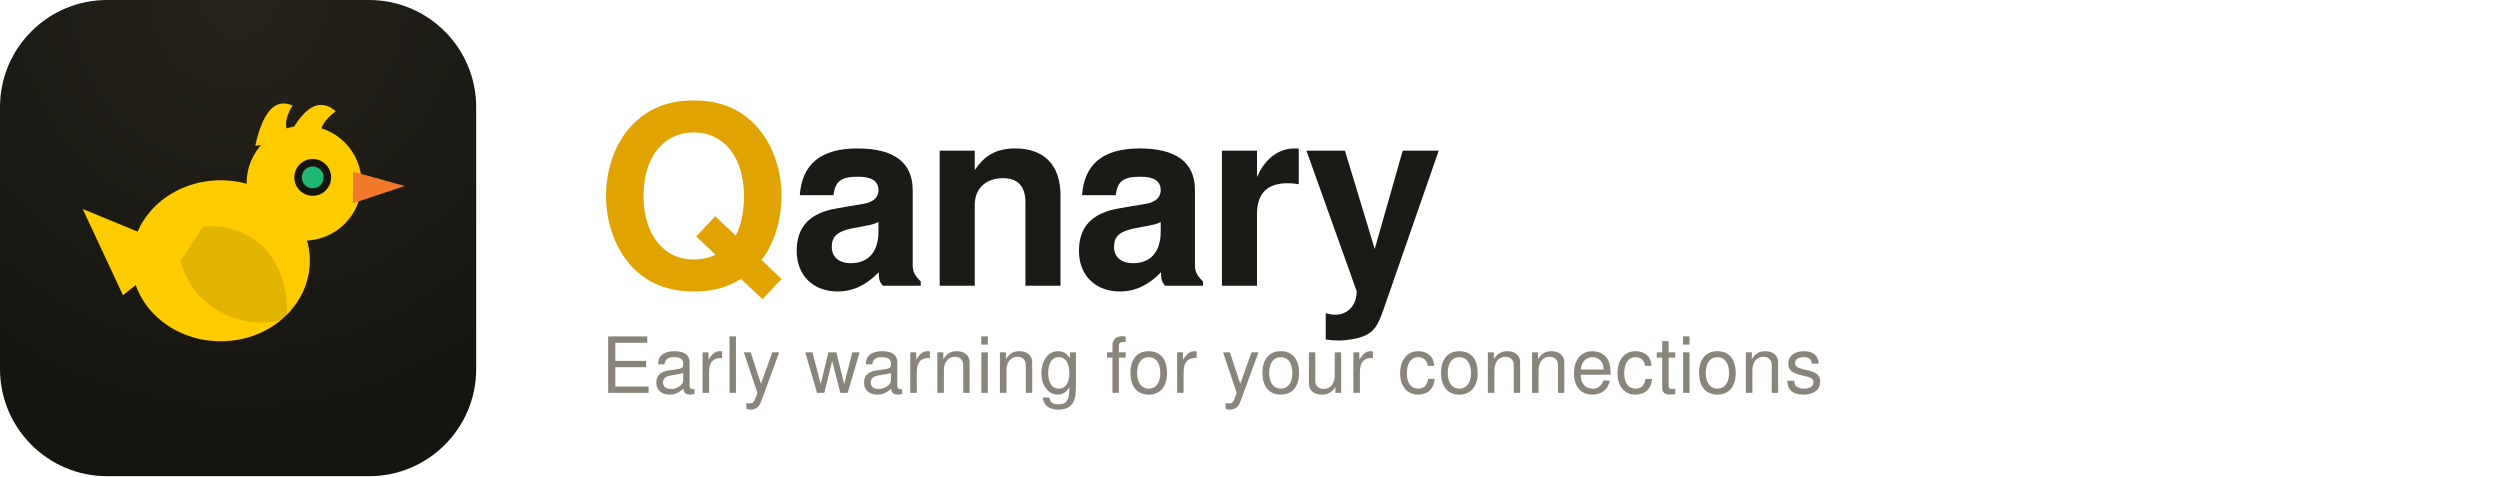
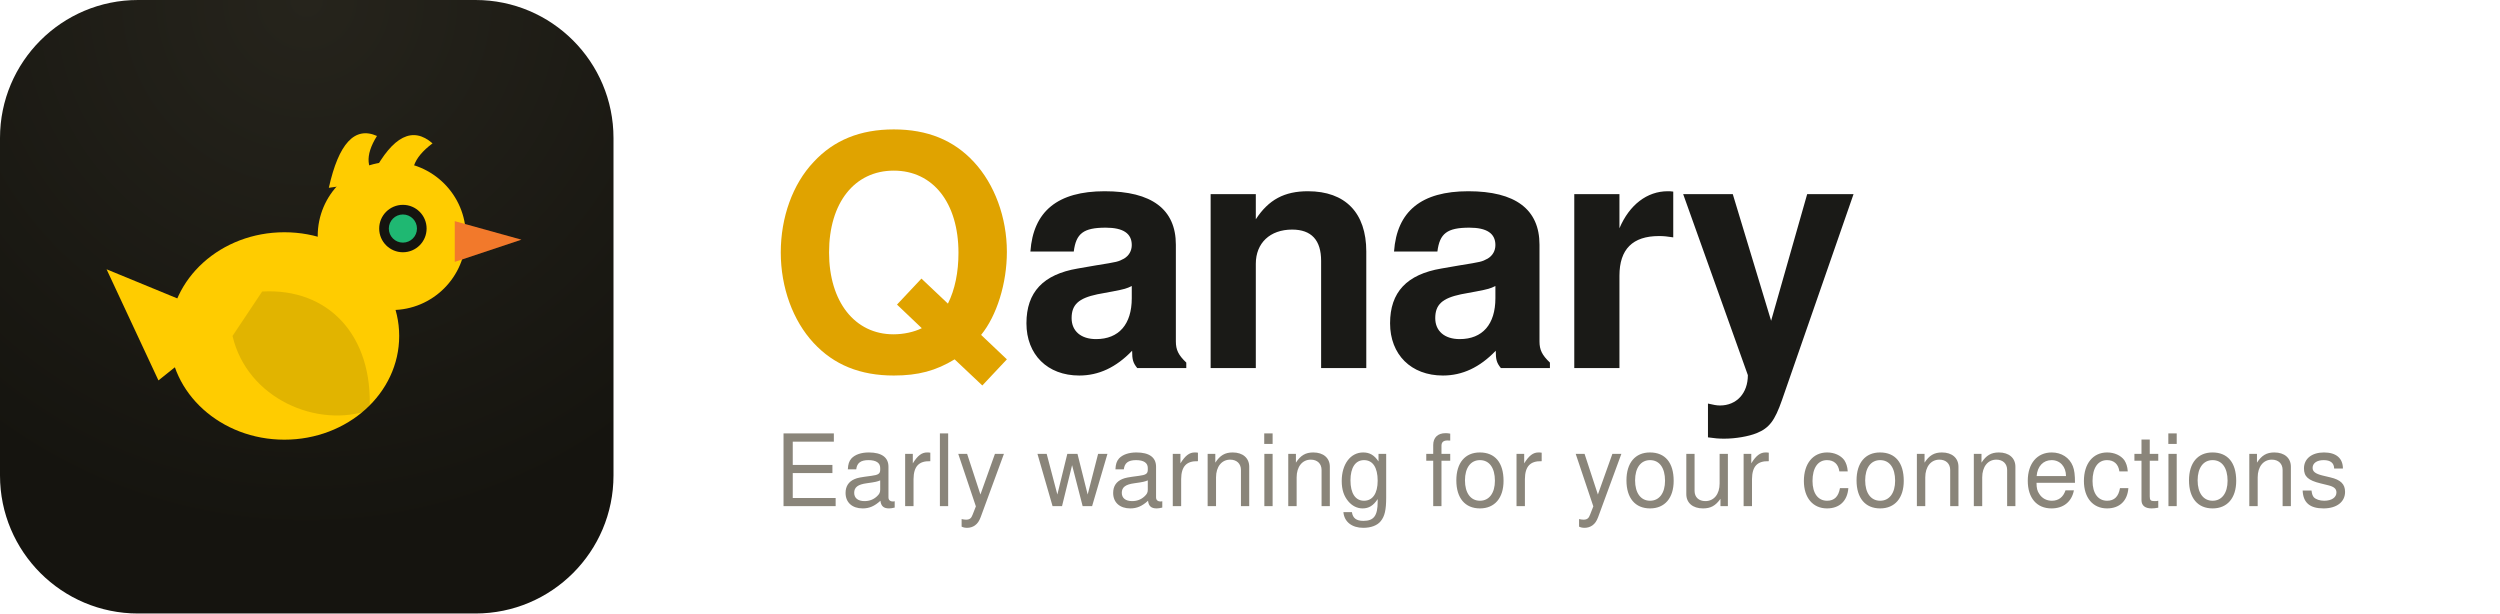
- <svg xmlns="http://www.w3.org/2000/svg" viewBox="0 0 420 80" width="420" height="80" role="img" aria-label="Qanary — Early warning for your connections">
+ <svg xmlns="http://www.w3.org/2000/svg" viewBox="0 0 326 80" width="326" height="80" role="img" aria-label="Qanary — Early warning for your connections">
  <defs>
    <radialGradient id="wm-bg" cx="50%" cy="0%" r="125%">
      <stop offset="0%" stop-color="#26241c" />
      <stop offset="70%" stop-color="#15140f" />
    </radialGradient>
    <style>
      .wm-title { fill: #1a1a17; }
      .wm-q     { fill: #e0a300; }
      .wm-sub   { fill: #8a857a; }
      @media (prefers-color-scheme: dark) {
        .wm-title { fill: #f4f1e8; }
        .wm-q     { fill: #ffcc00; }
        .wm-sub   { fill: #9a968a; }
      }
    </style>
  </defs>
  <rect x="0" y="0" width="80" height="80" rx="18" fill="url(#wm-bg)" />
  <g transform="translate(11,10) scale(0.483)">
    <path d="M40,66 L6,52 L20,82 Z" fill="#ffcc00" />
    <path d="M66,30 Q70,12 79,16 Q74,24 80,28 Z" fill="#ffcc00" />
    <path d="M78,26 Q86,11 94,18 Q86,24 90,30 Z" fill="#ffcc00" />
    <ellipse cx="54" cy="70" rx="31" ry="28" fill="#ffcc00" />
    <circle cx="83" cy="43" r="20" fill="#ffcc00" />
    <path d="M48,58 C66,57 78,70 77,90 C63,95 44,87 40,70 Z" fill="#000" opacity="0.12" />
    <path d="M100,39 L118,44 L100,50 Z" fill="#f2792b" />
    <circle cx="86" cy="41" r="6.4" fill="#15140f" />
    <circle cx="86" cy="41" r="3.8" fill="#1fb872" />
  </g>
  <text x="100" y="48" font-family="-apple-system,BlinkMacSystemFont,'Segoe UI',Helvetica,Arial,sans-serif" font-weight="700" font-size="42" letter-spacing="-0.8" class="wm-title">
    <tspan class="wm-q">Q</tspan>anary
  </text>
  <text x="101" y="66" font-family="-apple-system,BlinkMacSystemFont,'Segoe UI',Helvetica,Arial,sans-serif" font-size="13" letter-spacing="0.2" class="wm-sub">Early warning for your connections</text>
</svg>
